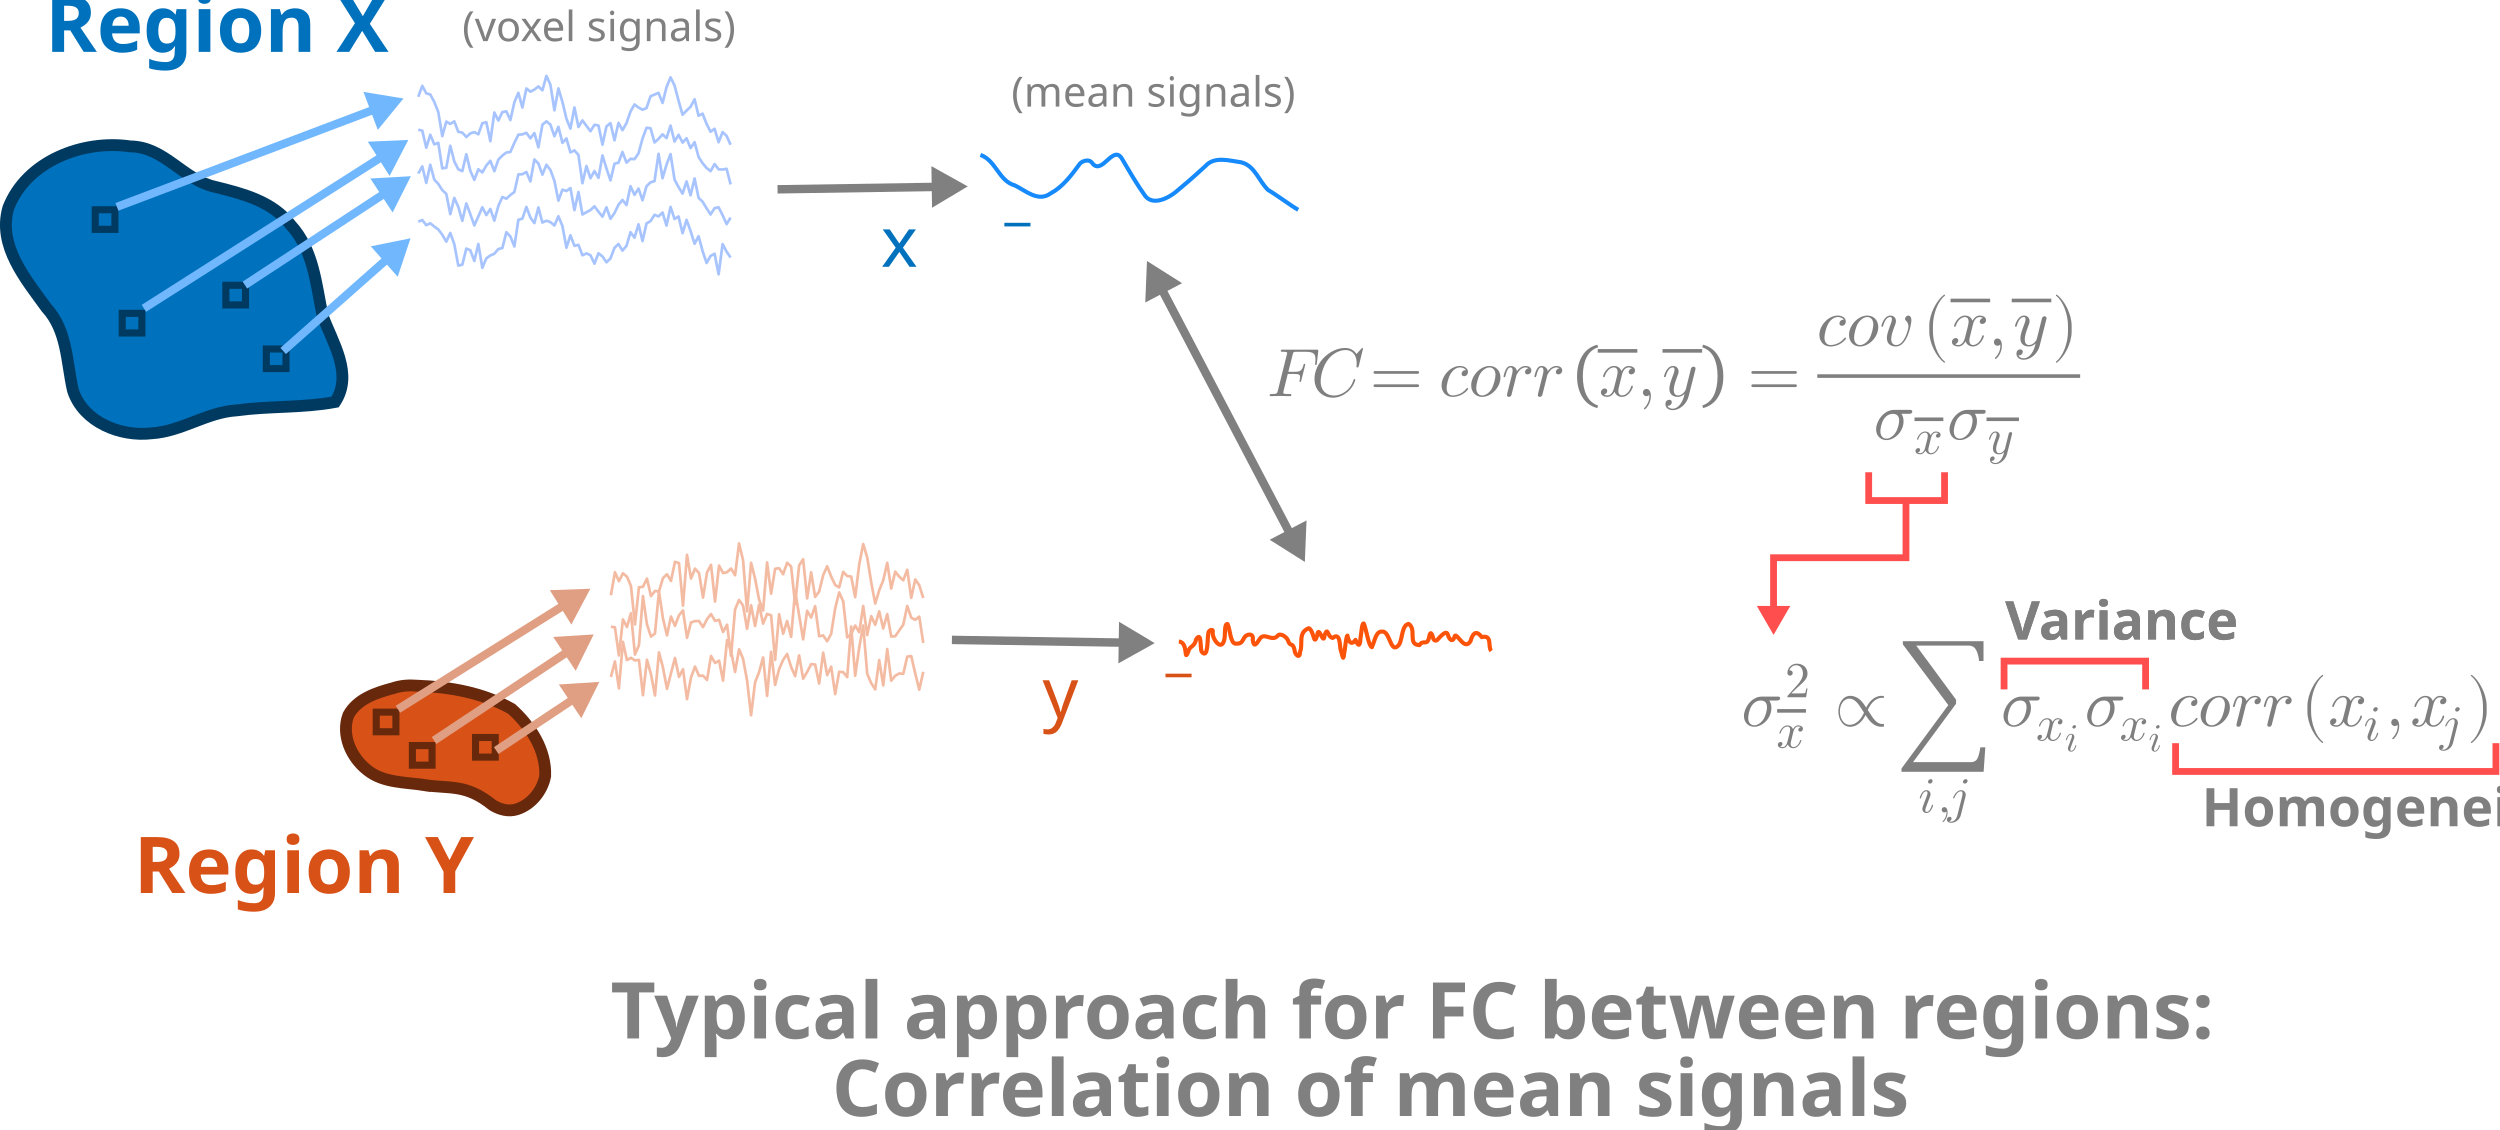
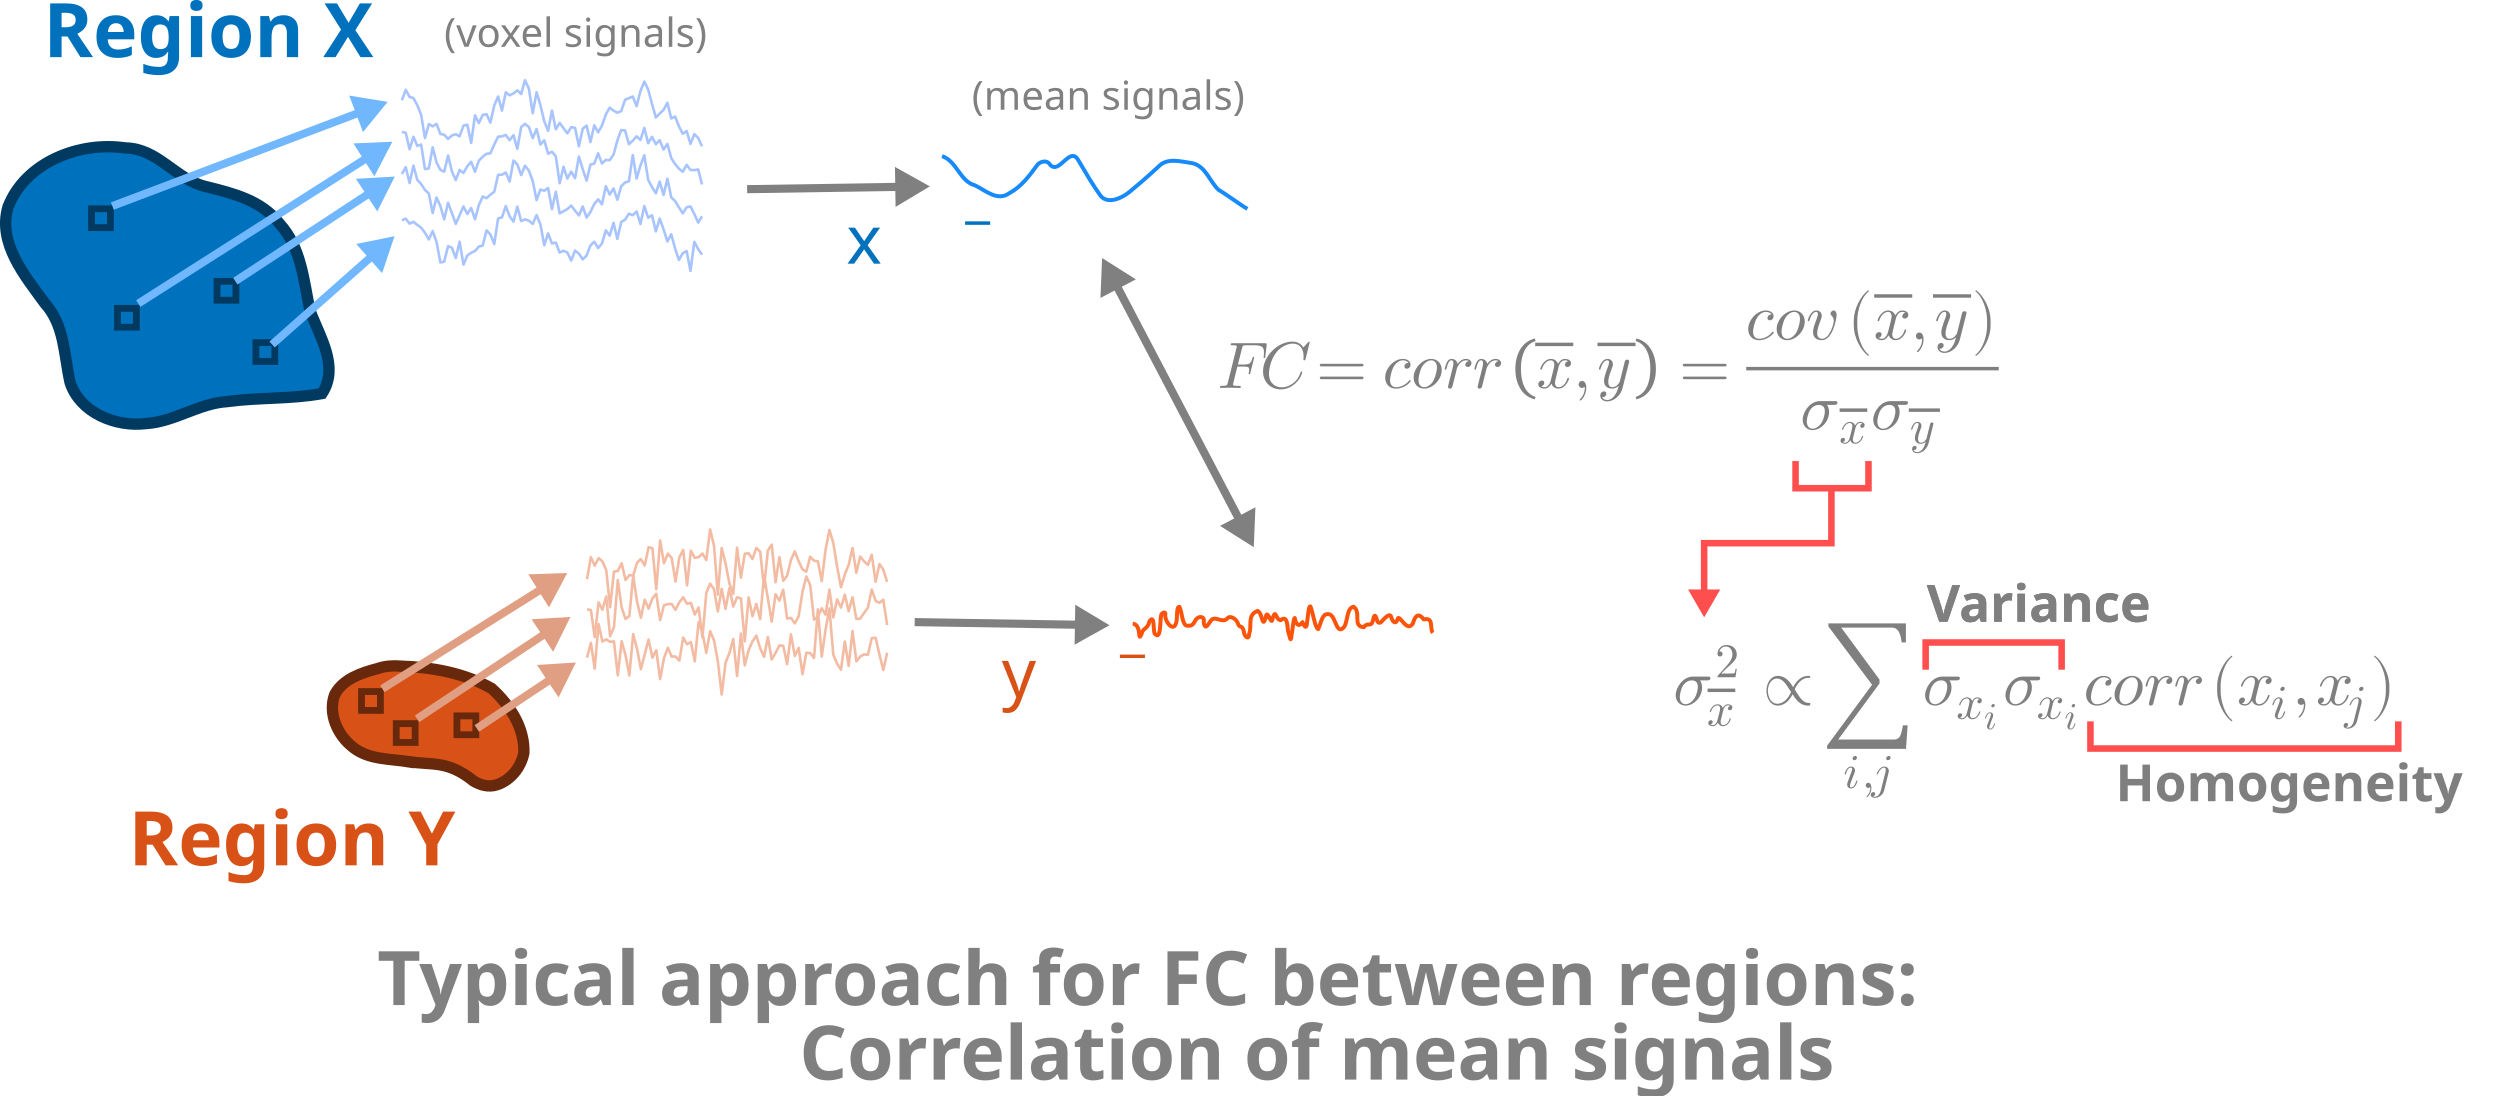
- <svg xmlns="http://www.w3.org/2000/svg" width="183.733mm" height="83.04mm" viewBox="0 0 183.733 83.04" version="1.1" id="svg8">
+ <svg xmlns="http://www.w3.org/2000/svg" width="191.215mm" height="83.812mm" viewBox="0 0 191.215 83.812" version="1.1" id="svg8">
  <defs id="defs2">
    <marker markerUnits="strokeWidth" orient="auto" id="marker1536" overflow="visible" style="overflow:visible">
      <path style="fill:#ff4e4e;fill-opacity:1;fill-rule:evenodd;stroke:#ff4e4e;stroke-width:1.333;stroke-opacity:1" d="M 5.77,0 -2.88,5 V -5 Z" id="path1534" transform="scale(0.4)" />
    </marker>
    <marker overflow="visible" id="marker17458" orient="auto" markerUnits="strokeWidth" style="overflow:visible">
      <path transform="matrix(-1.1,0,0,-1.1,-1.1,0)" id="path17456" d="M 8.719,4.034 -2.207,0.016 8.719,-4.002 c -1.746,2.372 -1.735,5.617 0,8.035 z" style="fill:#f90e0e;fill-opacity:1;fill-rule:evenodd;stroke:#f90e0e;stroke-width:0.625;stroke-linejoin:round;stroke-opacity:1" />
    </marker>
    <marker overflow="visible" id="marker16564" orient="auto" markerUnits="strokeWidth" style="overflow:visible">
      <path transform="matrix(-1.1,0,0,-1.1,-1.1,0)" id="path16562" d="M 8.719,4.034 -2.207,0.016 8.719,-4.002 c -1.746,2.372 -1.735,5.617 0,8.035 z" style="fill:#f90e0e;fill-rule:evenodd;stroke:#f90e0e;stroke-width:0.625;stroke-linejoin:round" />
    </marker>
    <marker overflow="visible" id="marker13460" orient="auto" markerUnits="strokeWidth" style="overflow:visible">
      <path transform="matrix(-1.1,0,0,-1.1,-1.1,0)" id="path13458" d="M 8.719,4.034 -2.207,0.016 8.719,-4.002 c -1.746,2.372 -1.735,5.617 0,8.035 z" style="fill:#f90e0e;fill-rule:evenodd;stroke:#f90e0e;stroke-width:0.625;stroke-linejoin:round" />
    </marker>
    <marker overflow="visible" id="marker2689-4-0" orient="auto" markerUnits="strokeWidth" style="overflow:visible">
      <path transform="scale(0.4)" id="path2569-3-0" d="M 5.77,0 -2.88,5 V -5 Z" style="fill:#70b7fd;fill-opacity:1;fill-rule:evenodd;stroke:#70b7fd;stroke-width:1.333;stroke-opacity:1" />
    </marker>
    <marker overflow="visible" id="marker2701-7-7" orient="auto" markerUnits="strokeWidth" style="overflow:visible">
      <path transform="scale(0.4)" id="path2699-2-2" d="M 5.77,0 -2.88,5 V -5 Z" style="fill:#70b7fd;fill-rule:evenodd;stroke:#70b7fd;stroke-width:1.333" />
    </marker>
    <marker overflow="visible" id="marker2707-0-6" orient="auto" markerUnits="strokeWidth" style="overflow:visible">
      <path transform="scale(0.4)" id="path2705-6-3" d="M 5.77,0 -2.88,5 V -5 Z" style="fill:#70b7fd;fill-rule:evenodd;stroke:#70b7fd;stroke-width:1.333" />
    </marker>
    <marker overflow="visible" id="marker2713-3-1-2-6" orient="auto" markerUnits="strokeWidth" style="overflow:visible">
      <path transform="scale(0.4)" id="path2711-3-2-0-1" d="M 5.77,0 -2.88,5 V -5 Z" style="fill:#70b7fd;fill-rule:evenodd;stroke:#70b7fd;stroke-width:1.333" />
    </marker>
    <marker overflow="visible" id="marker45392-1" orient="auto" markerUnits="strokeWidth" style="overflow:visible">
      <path transform="scale(0.4)" id="path45390-5" d="M 5.77,0 -2.88,5 V -5 Z" style="fill:#e09f83;fill-rule:evenodd;stroke:#e09f83;stroke-width:1.333" />
    </marker>
    <marker overflow="visible" id="marker2701-2-7-5" orient="auto" markerUnits="strokeWidth" style="overflow:visible">
      <path transform="scale(0.4)" id="path2699-3-9-7" d="M 5.77,0 -2.88,5 V -5 Z" style="fill:#e09f83;fill-rule:evenodd;stroke:#e09f83;stroke-width:1.333" />
    </marker>
    <marker overflow="visible" id="marker2707-3-9-6" orient="auto" markerUnits="strokeWidth" style="overflow:visible">
      <path transform="scale(0.4)" id="path2705-8-3-2" d="M 5.77,0 -2.88,5 V -5 Z" style="fill:#e09f83;fill-rule:evenodd;stroke:#e09f83;stroke-width:1.333" />
    </marker>
    <marker overflow="visible" id="marker21824" orient="auto" markerUnits="strokeWidth" style="overflow:visible">
      <path transform="scale(-0.4)" id="path21822" d="M 5.77,0 -2.88,5 V -5 Z" style="fill:#808080;fill-rule:evenodd;stroke:#808080;stroke-width:1.333" />
    </marker>
    <marker overflow="visible" id="marker22662" orient="auto" markerUnits="strokeWidth" style="overflow:visible">
      <path transform="scale(0.4)" id="path22660" d="M 5.77,0 -2.88,5 V -5 Z" style="fill:#808080;fill-rule:evenodd;stroke:#808080;stroke-width:1.333" />
    </marker>
    <marker overflow="visible" id="marker26442" orient="auto" markerUnits="strokeWidth" style="overflow:visible">
      <path transform="scale(0.4)" id="path26440" d="M 5.77,0 -2.88,5 V -5 Z" style="fill:#808080;fill-rule:evenodd;stroke:#808080;stroke-width:1.333" />
    </marker>
    <marker overflow="visible" id="marker24362" orient="auto" markerUnits="strokeWidth" style="overflow:visible">
      <path transform="scale(0.4)" id="path24360" d="M 5.77,0 -2.88,5 V -5 Z" style="fill:#808080;fill-rule:evenodd;stroke:#808080;stroke-width:1.333" />
    </marker>
    <clipPath id="clip0">
      <rect id="rect1091" height="276" width="325" y="156" x="958" />
    </clipPath>
    <clipPath id="clip0-4">
      <rect id="rect1263" height="260" width="249" y="519" x="456" />
    </clipPath>
    <clipPath id="clip0-5">
      <rect id="rect1348" height="260" width="249" y="535" x="472" />
    </clipPath>
    <clipPath id="clip0-47">
      <rect id="rect1433" height="55" width="242" y="628" x="120" />
    </clipPath>
  </defs>
-   <g id="layer1" transform="translate(-10.16856,-14.05427)">
+   <g id="layer1" transform="translate(-10.16856,-13.49867)">
    <g id="g2329">
      <g id="g7520-8" transform="translate(575.0987,11.26937)">
        <g id="g7510-4">
          <g id="g7449-5" transform="translate(204.107,-30.6161)">
            <path style="fill:#0071bc;fill-rule:evenodd;stroke:#003a61;stroke-width:0.869" d="m -768.426,48.676 c -0.803,2.798 1.284,5.242 2.8,7.344 1.548,1.688 1.472,3.998 1.951,6.081 0.757,2.325 3.489,3.418 5.781,3.144 2.192,-0.132 4.039,-1.547 6.235,-1.683 2.407,-0.332 4.859,-0.173 7.253,-0.618 1.351,-2.064 -0.2,-4.371 -0.924,-6.349 -0.482,-2.296 -0.659,-4.831 -2.334,-6.649 -1.339,-1.761 -3.549,-2.314 -5.582,-2.818 -2.345,-0.517 -3.677,-2.939 -6.216,-2.968 -3.467,-0.513 -7.625,1.069 -8.964,4.516 z" id="path7439-6" />
            <rect style="fill:none;stroke:#003a61;stroke-width:0.522;stroke-linecap:round;stroke-miterlimit:10;stroke-dashoffset:2.976" x="-762.037" y="48.816" width="1.445" height="1.441" id="rect7441-2" stroke-miterlimit="10" />
            <rect style="fill:none;stroke:#003a61;stroke-width:0.522;stroke-linecap:round;stroke-miterlimit:10;stroke-dashoffset:2.976" x="-760.054" y="56.431" width="1.445" height="1.441" id="rect7443-3" stroke-miterlimit="10" />
            <rect style="fill:none;stroke:#003a61;stroke-width:0.522;stroke-linecap:round;stroke-miterlimit:10;stroke-dashoffset:2.976" x="-752.438" y="54.369" width="1.445" height="1.441" id="rect7445-4" stroke-miterlimit="10" />
            <rect style="fill:none;stroke:#003a61;stroke-width:0.522;stroke-linecap:round;stroke-miterlimit:10;stroke-dashoffset:2.976" x="-749.464" y="59.049" width="1.445" height="1.441" id="rect7447-8" stroke-miterlimit="10" />
          </g>
          <g id="g7459-4" transform="translate(204.107,-30.6161)">
            <path style="fill:#d85218;fill-rule:evenodd;stroke:#68280c;stroke-width:0.869" d="m -737.822,91.103 c -1.434,-0.231 -3.045,-0.145 -4.234,-1.116 -1.175,-0.916 -1.918,-2.575 -1.379,-4.026 0.646,-1.192 2.033,-1.649 3.266,-1.976 0.586,-0.204 1.195,-0.241 1.81,-0.189 2.388,0.082 4.823,0.519 6.922,1.705 1.391,1.251 2.543,3.006 2.467,4.937 -0.208,1.088 -1.016,2.106 -2.095,2.443 -0.597,0.19 -1.235,0.015 -1.754,-0.298 -1.967,-1.592 -3.139,-1.204 -5.003,-1.482 z" id="path7451-1" />
            <rect style="fill:none;stroke:#68280c;stroke-width:0.522;stroke-linecap:round;stroke-miterlimit:10;stroke-dashoffset:2.976" x="-741.386" y="85.739" width="1.445" height="1.441" id="rect7453-3" stroke-miterlimit="10" />
            <rect style="fill:none;stroke:#68280c;stroke-width:0.522;stroke-linecap:round;stroke-miterlimit:10;stroke-dashoffset:2.976" x="-738.73" y="88.194" width="1.445" height="1.441" id="rect7455-1" stroke-miterlimit="10" />
            <rect style="fill:none;stroke:#68280c;stroke-width:0.522;stroke-linecap:round;stroke-miterlimit:10;stroke-dashoffset:2.976" x="-734.088" y="87.601" width="1.445" height="1.441" id="rect7457-4" stroke-miterlimit="10" />
          </g>
          <text style="font-weight:700;font-size:5.747px;font-family:Calibri;fill:#0071bc;stroke-width:0.491" id="text7463-0" font-weight="700" font-size="7.056" xml:space="preserve" x="-561.609" y="6.596">
            <tspan style="font-style:normal;font-variant:normal;font-weight:bold;font-stretch:normal;font-size:5.747px;font-family:Calibri;-inkscape-font-specification:'Calibri Bold';stroke-width:0.491" font-weight="400" font-size="7.056" x="-561.609" y="6.596" id="tspan855">Region X</tspan>
          </text>
          <text style="font-weight:700;font-size:5.747px;font-family:Calibri;text-anchor:middle;fill:#d85218;stroke-width:0.491" id="text7467-5" font-weight="700" font-size="7.056" xml:space="preserve" x="-534.384" y="68.414">
            <tspan style="font-style:normal;font-variant:normal;font-weight:bold;font-stretch:normal;font-size:5.747px;font-family:Calibri;-inkscape-font-specification:'Calibri Bold';stroke-width:0.491" font-weight="400" font-size="7.056" x="-534.384" y="68.414" id="tspan858">Region Y</tspan>
          </text>
          <path style="fill:none;stroke:#70b7fd;stroke-width:0.606;marker-end:url(#marker2689-4-0)" d="m -556.337,17.988 19.449,-7.357" id="path7469-9" />
          <path style="fill:none;stroke:#70b7fd;stroke-width:0.606;marker-end:url(#marker2701-7-7)" d="m -554.354,25.445 17.981,-11.451" id="path7471-2" />
          <path style="fill:none;stroke:#70b7fd;stroke-width:0.606;marker-end:url(#marker2707-0-6)" d="m -546.933,23.735 10.759,-7.055" id="path7473-2" />
          <path style="fill:none;stroke:#70b7fd;stroke-width:0.606;marker-end:url(#marker2713-3-1-2-6)" d="m -544.12,28.576 8.073,-7.139" id="path7475-5" />
          <path style="fill:none;stroke:#e09f83;stroke-width:0.606;marker-end:url(#marker45392-1)" d="m -535.686,54.911 12.683,-7.944" id="path7477-3" />
          <path style="fill:none;stroke:#e09f83;stroke-width:0.606;marker-end:url(#marker2701-2-7-5)" d="m -533.03,57.207 10.3,-6.842" id="path7479-9" />
          <path style="fill:none;stroke:#e09f83;stroke-width:0.606;marker-end:url(#marker2707-3-9-6)" d="m -528.461,57.946 6.143,-4.091" id="path7481-5" />
          <g id="g7493-7" transform="matrix(0.683847,0,0,0.683847,-609.755,-71.2377)">
            <g id="g7491-0" transform="matrix(0.717645,0,0,0.717645,-6.44481,-206.074)">
              <path style="font-weight:400;font-size:12px;font-family:Dialog;fill:none;fill-rule:evenodd;stroke:#a8c4fe;stroke-width:0.408;stroke-linejoin:round;stroke-miterlimit:10" d="m 209.13,475.673 0.6,0.878 m -30.584,-7.575 0.599,1.592 0.6,0.826 0.6,-2.339 0.6,2.252 0.599,-0.268 0.6,0.21 0.6,0.505 0.599,-1.376 0.6,1.446 0.6,3.255 0.599,-1.853 0.6,1.573 0.6,-0.14 0.599,1.558 0.6,-0.287 0.6,0.278 0.599,1.254 0.6,-1.548 0.6,0.472 0.599,0.877 0.6,-0.582 0.6,-1.575 0.6,-0.577 0.599,0.986 0.6,-0.718 0.6,-2.033 0.599,0.808 0.6,-1.99 0.6,2.505 0.599,-2.635 0.6,-0.352 0.6,-0.946 0.599,0.242 0.6,-0.583 0.6,1.952 0.599,-2.795 0.6,1.809 0.6,-0.374 0.6,2.51 0.599,-2 0.6,1.669 0.6,1.9 0.599,-1.113 0.6,2.201 0.6,1.796 0.599,-1.062 0.6,-0.32 0.6,3.077 0.599,-4.52 0.6,1.13 0.6,0.878 m -46.776,-5.355 0.6,-0.263 0.6,0.779 0.599,-0.29 0.6,0.486 0.6,0.428 0.599,0.8 0.6,1.032 0.6,-1.3 0.599,1.682 0.6,3.208 0.6,-0.134 0.599,-2.414 0.6,0.258 0.6,1.595 0.6,-2.538 0.599,3.57 0.6,-1.423 0.6,-0.43 0.599,-0.258 0.6,-0.701 0.6,-0.152 0.599,-2.367 0.6,0.627 0.6,1.501 0.599,-3.994 0.6,-0.165 0.6,-1.757 0.599,1.592" id="path7483-9" stroke-miterlimit="10" font-weight="400" font-size="12" />
              <path style="font-weight:400;font-size:12px;font-family:Dialog;fill:none;fill-rule:evenodd;stroke:#a8c4fe;stroke-width:0.408;stroke-linejoin:round;stroke-miterlimit:10" d="m 209.13,471.547 0.6,-0.979 m -30.584,-6.825 0.599,1.411 0.6,-3.283 0.6,0.606 0.6,1.661 0.599,-1.468 0.6,0.77 0.6,1.628 0.599,2.964 0.6,-1.635 0.6,0.187 0.599,-0.433 0.6,3.305 0.6,-2.716 0.599,3.364 0.6,-0.34 0.6,-0.32 0.599,-0.558 0.6,0.802 0.6,0.74 0.599,-1.392 0.6,1.72 0.6,-0.866 0.6,-1.241 0.599,-0.724 0.6,0.768 0.6,-2.818 0.599,1.29 0.6,-0.938 0.6,1.749 0.599,-2.102 0.6,-0.575 0.6,-0.194 0.599,-4.084 0.6,3.655 0.6,-2.042 0.599,-1.571 0.6,3.818 0.6,1.125 0.6,0.972 0.599,-1.818 0.6,2.072 0.6,-2.523 0.599,2.896 0.6,0.586 0.6,0.982 0.599,0.93 0.6,-0.945 0.6,-0.127 0.599,1.173 0.6,1.343 0.6,-0.979 m -46.776,-6.584 0.6,-1.074 0.6,2.467 0.599,-2.72 0.6,2.228 0.6,0.647 0.599,0.926 0.6,0.556 0.6,3.038 0.599,-2.423 0.6,1.339 0.6,2.081 0.599,-2.596 0.6,1.603 0.6,1.684 0.6,-1.342 0.599,-1.371 0.6,1.168 0.6,-0.916 0.599,1.739 0.6,-2.189 0.6,-1.338 0.599,0.248 0.6,-0.548 0.6,-0.448 0.599,-2.639 0.6,-0.027 0.6,-0.334 0.599,1.412" id="path7485-5" stroke-miterlimit="10" font-weight="400" font-size="12" />
              <path style="font-weight:400;font-size:12px;font-family:Dialog;fill:none;fill-rule:evenodd;stroke:#a8c4fe;stroke-width:0.408;stroke-linejoin:round;stroke-miterlimit:10" d="m 209.13,463.265 0.6,2.337 m -30.584,-7.724 0.599,0.823 0.6,-0.783 0.6,2.128 0.6,-3.39 0.599,-0.496 0.6,0.486 0.6,1.74 0.599,-1.405 0.6,2.395 0.6,-0.655 0.599,2.083 0.6,-0.291 0.6,0.685 0.599,4.223 0.6,-2.574 0.6,1.825 0.599,-1.064 0.6,1.017 0.6,-3.363 0.599,1.952 0.6,1.787 0.6,-2.495 0.6,-0.16 0.599,-1.6 0.6,1.592 0.6,-0.563 0.599,0.044 0.6,-0.866 0.6,-2.208 0.599,-1.621 0.6,0.063 0.6,2.13 0.599,-0.537 0.6,-0.674 0.6,0.562 0.599,-1.877 0.6,2.382 0.6,-0.992 0.6,1.151 0.599,-0.633 0.6,1.463 0.6,-0.882 0.599,2.204 0.6,0.94 0.6,0.717 0.599,0.476 0.6,-1.063 0.6,0.787 0.599,0.029 0.6,-0.105 0.6,2.337 m -46.776,-8.19 0.6,0.135 0.6,2.556 0.599,-1.936 0.6,1.429 0.6,-0.215 0.599,3.824 0.6,-0.102 0.6,-3.284 0.599,2.355 0.6,1.17 0.6,0.262 0.599,-2.521 0.6,2.481 0.6,1.356 0.6,-1.581 0.599,0.466 0.6,-1.031 0.6,-0.709 0.599,1.552 0.6,-1.724 0.6,-0.616 0.599,-0.454 0.6,-0.076 0.6,-1.37 0.599,-1.223 0.6,-0.045 0.6,-0.233 0.599,0.823" id="path7487-1" stroke-miterlimit="10" font-weight="400" font-size="12" />
              <path style="font-weight:400;font-size:12px;font-family:Dialog;fill:none;fill-rule:evenodd;stroke:#a8c4fe;stroke-width:0.408;stroke-linejoin:round;stroke-miterlimit:10" d="m 209.13,458.34 0.6,1.322 m -30.584,-8.424 0.599,0.473 0.6,-0.302 0.6,-0.48 0.6,0.582 0.599,-2.156 0.6,1.316 0.6,3.828 0.599,-3.271 0.6,2.026 0.6,2.505 0.599,1.489 0.6,-3.17 0.6,2.924 0.599,-0.981 0.6,0.803 0.6,0.813 0.599,-0.963 0.6,0.105 0.6,2.866 0.599,-2.734 0.6,-0.481 0.6,2.565 0.6,-2.609 0.599,1.09 0.6,-1.06 0.6,-1.723 0.599,-1.064 0.6,0.457 0.6,0.334 0.599,-0.249 0.6,-1.763 0.6,-0.26 0.599,-0.254 0.6,1.511 0.6,-2.372 0.599,-1.462 0.6,1.218 0.6,2.274 0.6,2.102 0.599,-0.62 0.6,-0.563 0.6,-1.122 0.599,2.454 0.6,-0.304 0.6,1.528 0.599,1.172 0.6,-0.441 0.6,2.011 0.599,-1.512 0.6,0.572 0.6,1.322 m -46.776,-7.181 0.6,-1.636 0.6,1.121 0.599,0.171 0.6,1.112 0.6,1.511 0.599,3.611 0.6,-2.178 0.6,0.352 0.599,-0.383 0.6,1.571 0.6,0.111 0.599,0.66 0.6,-0.537 0.6,-0.195 0.6,0.326 0.599,-1.659 0.6,-0.147 0.6,2.839 0.599,-4.298 0.6,1.199 0.6,-1.258 0.599,-0.114 0.6,1.302 0.6,-2.655 0.599,-1.413 0.6,2.195 0.6,-2.851 0.599,0.473" id="path7489-7" stroke-miterlimit="10" font-weight="400" font-size="12" />
            </g>
          </g>
          <g style="stroke:#9d9d9d" id="g7503-8" transform="matrix(0.683847,0,0,0.683847,-608.659,-62.9547)">
            <g id="g7501-1" transform="matrix(0.717645,0,0,0.717645,12.658,-223.139)">
              <path style="font-weight:400;font-size:12px;font-family:Dialog;fill:none;fill-rule:evenodd;stroke:#f4bba3;stroke-width:0.408;stroke-linejoin:round;stroke-miterlimit:10" d="m 209.129,548.17 0.6,-2.682 m -30.584,-1.663 0.599,2.991 0.6,-6.084 0.6,1.62 0.6,3.157 0.599,-3.379 0.6,1.413 0.6,3.244 0.599,5.213 0.6,-4.94 0.6,-1.515 0.599,-2.192 0.6,5.744 0.6,-6.599 0.599,4.957 0.6,-2.369 0.6,-1.367 0.599,-0.897 0.6,1.941 0.6,1.375 0.599,-3.104 0.6,3.488 0.6,-1.001 0.6,-1.171 0.599,0.053 0.6,2.85 0.6,-4.629 0.599,3.364 0.6,-1.254 0.6,4.097 0.599,-3.342 0.6,0.051 0.6,0.749 0.599,-7.574 0.6,7.369 0.6,-4.209 0.599,-3.308 0.6,7.217 0.6,1.41 0.6,0.928 0.599,-4.382 0.6,3.791 0.6,-5.439 0.599,4.742 0.6,-0.752 0.6,-0.342 0.599,0.064 0.6,-2.586 0.6,-0.07 0.599,2.612 0.6,2.41 0.6,-2.682 m -46.776,0.772 0.6,-2.32 0.6,4.03 0.599,-6.96 0.6,2.73 0.6,-0.339 0.599,0.391 0.6,-0.084 0.6,5.29 0.599,-5.299 0.6,2.147 0.6,3.185 0.599,-6.451 0.6,2.281 0.6,3.186 0.599,-2.336 0.6,-2.28 0.6,2.815 0.6,-1.138 0.599,4.476 0.6,-3.236 0.6,-1.642 0.599,1.389 0.6,-0.029 0.6,0.642 0.599,-3.585 0.6,1.049 0.6,-0.347 0.599,2.991" id="path7495-5" stroke-miterlimit="10" font-weight="400" font-size="12" />
              <path style="font-weight:400;font-size:12px;font-family:Dialog;fill:none;fill-rule:evenodd;stroke:#f4bba3;stroke-width:0.408;stroke-linejoin:round;stroke-miterlimit:10" d="m 209.129,537.226 0.6,3.95 m -30.584,-3.461 0.599,1.815 0.6,-1.084 0.6,4.665 0.6,-6.946 0.599,-1.435 0.6,0.844 0.6,3.47 0.599,-3.525 0.6,3.119 0.6,-3.2 0.599,2.842 0.6,-1.449 0.6,0.203 0.599,6.675 0.6,-6.837 0.6,2.924 0.599,-1.912 0.6,2.372 0.6,-6.832 0.599,3.585 0.6,3.622 0.6,-4.259 0.6,0.99 0.599,-1.697 0.6,4.496 0.6,-0.116 0.599,0.87 0.6,-1.108 0.6,-3.818 0.599,-2.382 0.6,1.329 0.6,5.396 0.599,-0.478 0.6,-1.289 0.6,0.996 0.599,-3.918 0.6,4.343 0.6,-2.821 0.6,1.284 0.599,-2.011 0.6,2.573 0.6,-2.158 0.599,3.357 0.6,-0.041 0.6,-0.874 0.599,-0.844 0.6,-2.821 0.6,1.759 0.599,0.323 0.6,-0.486 0.6,3.95 m -46.776,-2.44 0.6,0.098 0.6,4.209 0.599,-5.394 0.6,1.132 0.6,-2.063 0.599,6.189 0.6,-1.402 0.6,-7.354 0.599,4.259 0.6,1.808 0.6,-0.453 0.599,-6.302 0.6,4.038 0.6,2.529 0.599,-2.814 0.6,1.394 0.6,-1.582 0.6,-0.725 0.599,4.104 0.6,-2.308 0.6,-0.196 0.599,-0.017 0.6,0.915 0.6,-1.202 0.599,-0.754 0.6,1.016 0.6,-0.146 0.599,1.815" id="path7497-8" stroke-miterlimit="10" font-weight="400" font-size="12" />
              <path style="font-weight:400;font-size:12px;font-family:Dialog;fill:none;fill-rule:evenodd;stroke:#f4bba3;stroke-width:0.408;stroke-linejoin:round;stroke-miterlimit:10" d="m 209.129,532.53 0.6,1.919 m -30.584,-4.86 0.599,1.113 0.6,-0.121 0.6,-0.553 0.6,1 0.599,-4.756 0.6,2.504 0.6,7.647 0.599,-7.259 0.6,2.383 0.6,3.121 0.599,1.652 0.6,-7.206 0.6,4.681 0.599,-3.733 0.6,-0.081 0.6,0.898 0.599,-1.709 0.6,0.548 0.6,5.626 0.599,-5.787 0.6,-0.916 0.6,5.861 0.6,-3.907 0.599,3.682 0.6,-0.806 0.6,-2.437 0.599,-1.346 0.6,1.536 0.6,1.269 0.599,0.362 0.6,-2.325 0.6,0.617 0.599,0.088 0.6,3.081 0.6,-4.871 0.599,-3.09 0.6,2.017 0.6,3.711 0.6,3.185 0.599,-1.985 0.6,-1.48 0.6,-2.636 0.599,3.857 0.6,-2.531 0.6,0.748 0.599,0.55 0.6,-1.577 0.6,4.207 0.599,-2.759 0.6,0.868 0.6,1.919 m -46.776,-0.422 0.6,-3.445 0.6,1.338 0.599,-1.179 0.6,0.498 0.6,1.39 0.599,5.763 0.6,-5.553 0.6,-0.082 0.599,-1.218 0.6,2.609 0.6,-0.754 0.599,0.06 0.6,-1.998 0.6,-0.574 0.599,1.003 0.6,-2.859 0.6,0.186 0.6,6.373 0.599,-7.597 0.6,3.539 0.6,-1.482 0.599,0.664 0.6,3.671 0.6,-3.771 0.599,-1.134 0.6,5.494 0.6,-5.38 0.599,1.113" id="path7499-9" stroke-miterlimit="10" font-weight="400" font-size="12" />
            </g>
          </g>
          <path style="font-weight:400;font-size:12px;font-family:Dialog;fill:none;fill-rule:evenodd;stroke:#fb530a;stroke-width:0.303;stroke-linejoin:round;stroke-miterlimit:10" d="m -478.293,49.933 c 0.734,0.056 0.335,1.607 0.696,0.739 0.06,-0.395 0.47,-0.335 0.571,-0.891 0.423,-0.682 0.294,0.675 0.404,0.889 0.496,0.641 0.417,-0.935 0.49,-1.306 -0.016,-0.268 0.362,-0.389 0.339,-0.182 -0.135,0.473 0.66,1.596 0.849,0.572 0.072,-0.307 -0.022,-1.152 0.228,-1.107 0.202,0.383 0.197,1.448 0.608,1.445 0.311,0.004 0.414,-0.047 0.577,-0.354 0.188,-0.439 0.782,-0.43 0.666,0.07 0.079,0.57 0.256,0.348 0.491,-0.026 0.337,-0.608 0.912,0.212 1.337,-0.265 0.185,-0.256 0.672,0.074 0.767,0.341 0.16,0.515 0.326,0.07 0.477,0.672 0.002,0.353 0.411,0.747 0.408,0.154 0.24,-0.538 -0.193,-1.416 0.645,-1.73 0.401,0.204 0.34,1.374 0.613,0.549 0.105,-0.926 0.477,0.846 0.54,-0.032 0.282,-0.689 0.175,0.109 0.601,0.199 0.576,-0.47 0.507,0.582 0.585,0.873 0.094,0.223 0.193,0.991 0.25,0.303 0.09,-0.389 0.132,-1.276 0.252,-1.346 0.048,0.317 0.245,0.821 0.589,0.313 0.245,0.57 0.332,0.403 0.361,-0.075 0.063,-0.308 0.104,-1.228 0.249,-1.124 0.206,0.499 0.351,1.653 0.593,1.734 0.25,-0.521 0.29,-1.303 0.898,-1.123 0.475,0.232 0.516,1.692 1.113,0.92 0.243,-0.441 0.185,-1.42 0.692,-1.509 0.623,0.409 -0.113,1.536 0.797,1.559 0.263,-0.42 0.526,0.05 0.68,-0.467 0.079,-0.431 0.17,-0.616 0.316,-0.077 0.019,0.159 0.158,0.283 0.304,0.17 0.274,-0.304 0.691,-0.774 0.787,-0.382 0.113,0.406 0.386,0.587 0.512,0.074 0.181,-0.192 0.718,1.143 1.154,0.384 0.127,-0.461 0.359,-0.903 0.824,-0.289 0.802,-0.189 0.424,0.69 0.693,1.019" id="path7505-7" stroke-miterlimit="10" font-weight="400" font-size="12" />
          <path style="font-weight:400;font-size:12px;font-family:Dialog;fill:none;fill-rule:evenodd;stroke:#1689fb;stroke-width:0.303;stroke-linejoin:round;stroke-miterlimit:10" d="m -492.876,14.17 c 1.138,0.39 1.347,1.923 2.525,2.239 0.796,0.384 1.708,1.248 2.611,0.603 0.943,-0.503 1.579,-1.389 2.195,-2.224 0.246,-0.219 0.712,-0.33 0.91,0.012 0.718,0.891 1.529,-1.493 2.189,-0.304 0.63,1.073 1.068,1.829 1.682,2.692 0.553,0.71 1.646,0.201 2.253,-0.303 0.743,-0.624 0.966,-0.794 2.172,-1.896 0.677,-0.754 1.782,-0.386 2.643,-0.272 1,0.262 1.285,1.381 1.964,2.031 0.646,0.372 1.759,1.216 2.212,1.455" id="path7507-8" stroke-miterlimit="10" font-weight="400" font-size="12" />
          <g id="g21798" transform="translate(7.10937,5.42557)">
            <text style="font-weight:700;font-size:5.145px;font-family:Calibri;text-anchor:middle;fill:#0071bc;stroke-width:0.491" id="text7463-0-8" font-weight="700" font-size="5.145" xml:space="preserve" x="-497.248" y="16.966">
              <tspan style="font-weight:400;font-size:5.145px" font-weight="400" font-size="5.145" x="-497.248" y="16.966" id="tspan881">x</tspan>
            </text>
            <path style="fill:#0071bc;stroke:#0071bc;stroke-width:0.265" d="m -498.225,13.867 h 1.918" id="path21793" />
          </g>
          <g id="g21806" transform="translate(18.9492,38.5612)">
            <text style="font-weight:700;font-size:5.145px;font-family:Calibri;text-anchor:middle;fill:#d85218;stroke-width:0.491" id="text21802" font-weight="700" font-size="5.145" xml:space="preserve" x="-497.248" y="16.966">
              <tspan style="font-weight:400;font-size:5.145px" font-weight="400" font-size="5.145" x="-497.248" y="16.966" id="tspan886">y</tspan>
            </text>
            <path style="fill:#0071bc;stroke:#d85218;stroke-width:0.265" d="m -498.225,13.867 h 1.918" id="path21804" />
          </g>
        </g>
        <g id="g7518-0" transform="translate(184.57,-63.4902)">
          <path style="fill:none;fill-rule:evenodd;stroke:#808080;stroke-width:0.621;marker-start:url(#marker21824);marker-end:url(#marker22662)" d="m -664.386,87.017 9.963,18.995" id="path21820" />
        </g>
        <path style="fill:none;fill-rule:evenodd;stroke:#808080;stroke-width:0.621;marker-end:url(#marker26442)" d="m -494.971,49.813 13.139,0.21" id="path23504" />
        <path style="fill:none;fill-rule:evenodd;stroke:#808080;stroke-width:0.621;marker-end:url(#marker24362)" d="m -507.786,16.698 12.212,-0.187" id="path23506" />
      </g>
      <text id="text1085" y="21.889" x="84.497" style="font-style:normal;font-variant:normal;font-weight:normal;font-stretch:normal;font-size:3.067px;line-height:1;font-family:Calibri;-inkscape-font-specification:Calibri;text-align:justify;letter-spacing:0px;word-spacing:0px;text-anchor:start;fill:#808080;fill-opacity:1;stroke:none;stroke-width:0.115" xml:space="preserve">
        <tspan style="fill:#808080;fill-opacity:1;stroke-width:0.115" y="21.889" x="84.497" id="tspan1083">(mean signals)</tspan>
      </text>
      <text xml:space="preserve" style="font-style:normal;font-variant:normal;font-weight:normal;font-stretch:normal;font-size:3.067px;line-height:1;font-family:Calibri;-inkscape-font-specification:Calibri;text-align:justify;letter-spacing:0px;word-spacing:0px;text-anchor:start;fill:#808080;fill-opacity:1;stroke:none;stroke-width:0.115" x="44.139" y="17.078" id="text1089">
        <tspan id="tspan1087" x="44.139" y="17.078" style="fill:#808080;fill-opacity:1;stroke-width:0.115">(voxel signals)</tspan>
      </text>
      <g id="g2403" transform="translate(2.834821,5.480655)">
        <g id="g1314" transform="matrix(0.2645833,0,0,0.2645833,6.546957,-106.0769)" clip-path="url(#clip0-4)">
          <text id="text1270" transform="translate(486.668,635)" font-size="19" font-weight="400" style="font-weight:400;font-size:19px;font-family:'Cambria Math', 'Cambria Math_MSFontService', sans-serif;fill:#7f7f7f">𝜎<tspan id="tspan1268" y="6" x="9.727" font-size="14" style="font-size:14px">𝑥</tspan>
          </text>
          <path id="path1272" d="m 496.615,630.283 h 8 v 1 h -8 z" style="fill:#7f7f7f;fill-rule:evenodd" />
          <text id="text1276" transform="translate(498.761,627)" font-size="14" font-weight="400" style="font-weight:400;font-size:14px;font-family:'Cambria Math', 'Cambria Math_MSFontService', sans-serif;fill:#7f7f7f">2<tspan id="tspan1274" y="8" x="13.793" font-size="19" style="font-size:19px">∝</tspan>
          </text>
          <path id="path1278" transform="translate(530.908,635)" d="M 4.333,-22.349 15.4,-7.32 v 1.123 L 3.451,10.02 H 19.547 c 0.711,0 1.256,-0.25 1.633,-0.751 0.377,-0.501 0.702,-1.62 0.974,-3.358 h 1.373 L 23.054,12.71 H 0.241 V 11.791 L 13.239,-5.826 0.622,-22.683 v -0.881 H 23.026 v 5.492 h -1.225 c -0.142,-1.317 -0.43,-2.36 -0.863,-3.126 -0.433,-0.767 -1.089,-1.15 -1.967,-1.15 z" style="fill:#7f7f7f" />
          <text id="text1312" transform="translate(558.768,635)" font-size="19" font-weight="400" style="font-weight:400;font-size:19px;font-family:'Cambria Math', 'Cambria Math_MSFontService', sans-serif;fill:#7f7f7f">𝜎<tspan id="tspan1280" y="4" x="9.727" font-size="14" style="font-size:14px">𝑥</tspan>
            <tspan id="tspan1282" y="7" x="17.727" font-size="11" style="font-size:11px">𝑖</tspan>
            <tspan id="tspan1284" y="0" x="23.233" font-size="19" style="font-size:19px">𝜎</tspan>
            <tspan id="tspan1286" y="4" x="32.96" font-size="14" style="font-size:14px">𝑥</tspan>
            <tspan id="tspan1288" y="7" x="40.96" font-size="11" style="font-size:11px">𝑖</tspan>
            <tspan id="tspan1290" y="0" x="46.467" font-size="19" style="font-size:19px">𝑐𝑜𝑟𝑟</tspan>
            <tspan id="tspan1292" y="0" x="83.213" font-size="19" style="font-size:19px">(</tspan>
            <tspan id="tspan1294" y="0" x="90.88" font-size="19" style="font-size:19px">𝑥</tspan>
            <tspan id="tspan1296" y="4" x="100.7" font-size="14" style="font-size:14px">𝑖</tspan>
            <tspan id="tspan1298" y="0" x="106.773" font-size="19" style="font-size:19px">,</tspan>
            <tspan id="tspan1300" y="0" x="113.72" font-size="19" style="font-size:19px">𝑥</tspan>
            <tspan id="tspan1302" y="4" x="121.88" font-size="14" style="font-size:14px">𝑗</tspan>
            <tspan id="tspan1304" y="0" x="129.453" font-size="19" style="font-size:19px">)</tspan>
            <tspan id="tspan1306" y="24" x="-22.953" font-size="14" style="font-size:14px">𝑖</tspan>
            <tspan id="tspan1308" y="24" x="-17.653" font-size="14" style="font-size:14px">,</tspan>
            <tspan id="tspan1310" y="24" x="-14.82" font-size="14" style="font-size:14px">𝑗</tspan>
          </text>
        </g>
        <g id="g1488" transform="matrix(0.2645833,0,0,0.2645833,66.82191,-136.936)" clip-path="url(#clip0-47)">
          <text id="text1442" transform="translate(127.114,660)" font-size="19" font-weight="400" style="font-weight:400;font-size:19px;font-family:'Cambria Math', 'Cambria Math_MSFontService', sans-serif;fill:#7f7f7f">𝐹𝐶<tspan id="tspan1438" y="0" x="28.507" font-size="19" style="font-size:19px">=</tspan>
            <tspan id="tspan1440" y="0" x="47.693" font-size="19" style="font-size:19px">𝑐𝑜𝑟𝑟</tspan>
          </text>
          <path id="path1444" d="m 248.237,645.708 c 1.806,0.476 3.193,1.504 4.161,3.084 0.968,1.58 1.452,3.487 1.452,5.72 0,2.239 -0.482,4.145 -1.447,5.719 -0.965,1.574 -2.354,2.599 -4.166,3.076 l -0.222,-0.715 c 1.428,-0.476 2.491,-1.416 3.186,-2.82 0.696,-1.404 1.044,-3.188 1.044,-5.353 0,-2.091 -0.346,-3.827 -1.039,-5.209 -0.693,-1.383 -1.766,-2.312 -3.219,-2.788 z m -29.4,0 0.25,0.714 c -1.447,0.476 -2.518,1.405 -3.214,2.788 -0.696,1.382 -1.044,3.118 -1.044,5.209 0,2.165 0.348,3.949 1.044,5.353 0.696,1.404 1.758,2.344 3.187,2.82 l -0.223,0.715 c -1.812,-0.477 -3.201,-1.502 -4.166,-3.076 -0.964,-1.574 -1.447,-3.48 -1.447,-5.719 0,-2.233 0.484,-4.14 1.452,-5.72 0.968,-1.58 2.355,-2.608 4.161,-3.084 z" style="fill:#7f7f7f;fill-rule:evenodd" />
          <text id="text1446" transform="translate(219.301,660)" font-size="19" font-weight="400" style="font-weight:400;font-size:19px;font-family:'Cambria Math', 'Cambria Math_MSFontService', sans-serif;fill:#7f7f7f">𝑥</text>
          <path id="path1448" d="m 218.961,646.92 h 11 v 1 h -11 z" style="fill:#7f7f7f;fill-rule:evenodd" />
          <text id="text1452" transform="translate(229.868,660)" font-size="19" font-weight="400" style="font-weight:400;font-size:19px;font-family:'Cambria Math', 'Cambria Math_MSFontService', sans-serif;fill:#7f7f7f">,<tspan id="tspan1450" y="0" x="6.947" font-size="19" style="font-size:19px">𝑦</tspan>
          </text>
          <path id="path1454" d="m 236.961,646.92 h 11 v 1 h -11 z" style="fill:#7f7f7f;fill-rule:evenodd" />
          <text id="text1462" transform="translate(260.568,660)" font-size="19" font-weight="400" style="font-weight:400;font-size:19px;font-family:'Cambria Math', 'Cambria Math_MSFontService', sans-serif;fill:#7f7f7f">=<tspan id="tspan1456" y="-14" x="19.187" font-size="19" style="font-size:19px">𝑐𝑜𝑣</tspan>
            <tspan id="tspan1458" y="-14" x="48.567" font-size="19" style="font-size:19px">(</tspan>
            <tspan id="tspan1460" y="-14" x="56.233" font-size="19" style="font-size:19px">𝑥</tspan>
          </text>
          <path id="path1464" d="m 316.961,632.92 h 11 v 1 h -11 z" style="fill:#7f7f7f;fill-rule:evenodd" />
          <text id="text1468" transform="translate(327.368,646)" font-size="19" font-weight="400" style="font-weight:400;font-size:19px;font-family:'Cambria Math', 'Cambria Math_MSFontService', sans-serif;fill:#7f7f7f">,<tspan id="tspan1466" y="0" x="6.947" font-size="19" style="font-size:19px">𝑦</tspan>
          </text>
          <path id="path1470" d="m 333.961,632.92 h 11 v 1 h -11 z" style="fill:#7f7f7f;fill-rule:evenodd" />
          <text id="text1476" transform="translate(345.134,646)" font-size="19" font-weight="400" style="font-weight:400;font-size:19px;font-family:'Cambria Math', 'Cambria Math_MSFontService', sans-serif;fill:#7f7f7f">)<tspan id="tspan1472" y="26" x="-49.567" font-size="19" style="font-size:19px">𝜎</tspan>
            <tspan id="tspan1474" y="30" x="-38.313" font-size="14" style="font-size:14px">𝑥</tspan>
          </text>
          <path id="path1478" d="m 306.961,665.92 h 8 v 1 h -8 z" style="fill:#7f7f7f;fill-rule:evenodd" />
          <text id="text1482" transform="translate(315.961,672)" font-size="19" font-weight="400" style="font-weight:400;font-size:19px;font-family:'Cambria Math', 'Cambria Math_MSFontService', sans-serif;fill:#7f7f7f">𝜎<tspan id="tspan1480" y="4" x="11.253" font-size="14" style="font-size:14px">𝑦</tspan>
          </text>
          <path id="path1484" d="m 326.961,665.92 h 9 v 1 h -9 z" style="fill:#7f7f7f;fill-rule:evenodd" />
          <path id="path1486" d="m 279.961,653.92 h 36.5 36.5 v 1 h -36.5 -36.5 z" style="fill:#7f7f7f;fill-rule:evenodd" />
        </g>
        <path style="fill:none;stroke:#ff4e4e;stroke-width:0.5;stroke-linecap:butt;stroke-linejoin:miter;stroke-miterlimit:4;stroke-dasharray:none;stroke-opacity:1" d="m 144.67,43.281 v 2.079 h 5.575 V 43.281" id="path1524" />
        <path style="fill:none;stroke:#ff4e4e;stroke-width:0.5;stroke-linecap:butt;stroke-linejoin:miter;stroke-miterlimit:4;stroke-dasharray:none;stroke-opacity:1;marker-end:url(#marker1536)" d="m 147.411,45.265 v 4.298 h -9.733 v 4.252" id="path1526" />
        <path id="path2151" d="m 167.223,63.192 v 2.079 h 23.545 V 63.192" style="fill:none;stroke:#ff4e4e;stroke-width:0.5;stroke-linecap:butt;stroke-linejoin:miter;stroke-miterlimit:4;stroke-dasharray:none;stroke-opacity:1" />
        <path style="fill:none;stroke:#ff4e4e;stroke-width:0.5;stroke-linecap:butt;stroke-linejoin:miter;stroke-miterlimit:4;stroke-dasharray:none;stroke-opacity:1" d="m 165.02,59.24 v -2.079 h -10.401 v 2.079" id="path2153" />
        <text xml:space="preserve" style="font-style:normal;font-variant:normal;font-weight:normal;font-stretch:normal;font-size:3.926px;line-height:1;font-family:Calibri;-inkscape-font-specification:Calibri;text-align:justify;letter-spacing:0px;word-spacing:0px;text-anchor:start;fill:#7f7f7f;fill-opacity:1;stroke:none;stroke-width:0.265" x="154.703" y="55.571" id="text2157">
          <tspan id="tspan2155" x="154.703" y="55.571" style="font-style:normal;font-variant:normal;font-weight:bold;font-stretch:normal;font-family:Calibri;-inkscape-font-specification:'Calibri Bold';fill:#7f7f7f;fill-opacity:1;stroke-width:0.265">Variance</tspan>
        </text>
        <text id="text2161" y="69.298" x="169.137" style="font-style:normal;font-variant:normal;font-weight:normal;font-stretch:normal;font-size:3.926px;line-height:1;font-family:Calibri;-inkscape-font-specification:Calibri;text-align:justify;letter-spacing:0px;word-spacing:0px;text-anchor:start;fill:#7f7f7f;fill-opacity:1;stroke:none;stroke-width:0.265" xml:space="preserve">
          <tspan style="font-style:normal;font-variant:normal;font-weight:bold;font-stretch:normal;font-family:Calibri;-inkscape-font-specification:'Calibri Bold';fill:#7f7f7f;fill-opacity:1;stroke-width:0.265" y="69.298" x="169.137" id="tspan2159">Homogeneity</tspan>
        </text>
        <text id="text2165" y="55.571" x="154.703" style="font-style:normal;font-variant:normal;font-weight:normal;font-stretch:normal;font-size:3.926px;line-height:1;font-family:Calibri;-inkscape-font-specification:Calibri;text-align:justify;letter-spacing:0px;word-spacing:0px;text-anchor:start;fill:#7f7f7f;fill-opacity:1;stroke:none;stroke-width:0.265" xml:space="preserve">
          <tspan style="font-style:normal;font-variant:normal;font-weight:bold;font-stretch:normal;font-family:Calibri;-inkscape-font-specification:'Calibri Bold';fill:#7f7f7f;fill-opacity:1;stroke-width:0.265" y="55.571" x="154.703" id="tspan2163">Variance</tspan>
        </text>
      </g>
    </g>
    <text y="6.852" x="19.11" xml:space="preserve" font-size="7.056" font-weight="700" id="text7463-0-4" style="font-weight:700;font-size:7.056px;font-family:Calibri;fill:#0071bc;stroke-width:0.491">
      <tspan id="tspan855-5" y="6.852" x="19.11" font-size="7.056" font-weight="400" style="font-style:normal;font-variant:normal;font-weight:bold;font-stretch:normal;font-size:7.056px;font-family:Calibri;-inkscape-font-specification:'Calibri Bold';stroke-width:0.491" />
    </text>
    <text y="6.852" x="19.11" xml:space="preserve" font-size="7.056" font-weight="700" style="font-weight:700;font-size:7.056px;font-family:Calibri;fill:#0071bc;stroke-width:0.491" id="text2193" />
    <flowRoot xml:space="preserve" id="flowRoot2200" style="font-style:normal;font-variant:normal;font-weight:normal;font-stretch:normal;font-size:26.667px;line-height:1;font-family:Calibri;-inkscape-font-specification:Calibri;text-align:justify;letter-spacing:0px;word-spacing:0px;text-anchor:start;fill:#000000;fill-opacity:1;stroke:none" transform="scale(0.2645833)">
      <flowRegion id="flowRegion2202">
        <rect id="rect2204" width="2.02" height="29.294" x="70.711" y="26.504" />
      </flowRegion>
      <flowPara id="flowPara2206" />
    </flowRoot>
    <g id="g2335" transform="matrix(0.8145062,0,0,0.8145062,19.27449,18.11124)" style="stroke-width:1.228">
-       <text id="text2210" y="88.72" x="43.906" style="font-style:normal;font-variant:normal;font-weight:bold;font-stretch:normal;font-size:7.056px;line-height:1;font-family:Calibri;-inkscape-font-specification:'Calibri Bold';text-align:justify;letter-spacing:0px;word-spacing:0px;text-anchor:start;fill:#808080;fill-opacity:1;stroke:none;stroke-width:0.325" xml:space="preserve">
-         <tspan style="font-style:normal;font-variant:normal;font-weight:bold;font-stretch:normal;font-family:Calibri;-inkscape-font-specification:'Calibri Bold';fill:#808080;fill-opacity:1;stroke-width:0.325" y="88.72" x="43.906" id="tspan2208">Typical approach for FC between regions:</tspan>
+       <text id="text2210" y="88.72" x="24.244" style="font-style:normal;font-variant:normal;font-weight:bold;font-stretch:normal;font-size:7.056px;line-height:1;font-family:Calibri;-inkscape-font-specification:'Calibri Bold';text-align:justify;letter-spacing:0px;word-spacing:0px;text-anchor:start;fill:#808080;fill-opacity:1;stroke:none;stroke-width:0.325" xml:space="preserve">
+         <tspan style="font-style:normal;font-variant:normal;font-weight:bold;font-stretch:normal;font-family:Calibri;-inkscape-font-specification:'Calibri Bold';fill:#808080;fill-opacity:1;stroke-width:0.325" y="88.72" x="24.244" id="tspan2208">Typical approach for FC between regions:</tspan>
      </text>
      <text xml:space="preserve" style="font-style:normal;font-variant:normal;font-weight:bold;font-stretch:normal;font-size:7.056px;line-height:1;font-family:Calibri;-inkscape-font-specification:'Calibri Bold';text-align:justify;letter-spacing:0px;word-spacing:0px;text-anchor:start;fill:#808080;fill-opacity:1;stroke:none;stroke-width:0.325" x="63.882" y="95.713" id="text2214">
        <tspan id="tspan2212" x="63.882" y="95.713" style="font-style:normal;font-variant:normal;font-weight:bold;font-stretch:normal;font-family:Calibri;-inkscape-font-specification:'Calibri Bold';fill:#808080;fill-opacity:1;stroke-width:0.325">Correlation of mean signals</tspan>
      </text>
    </g>
  </g>
</svg>
